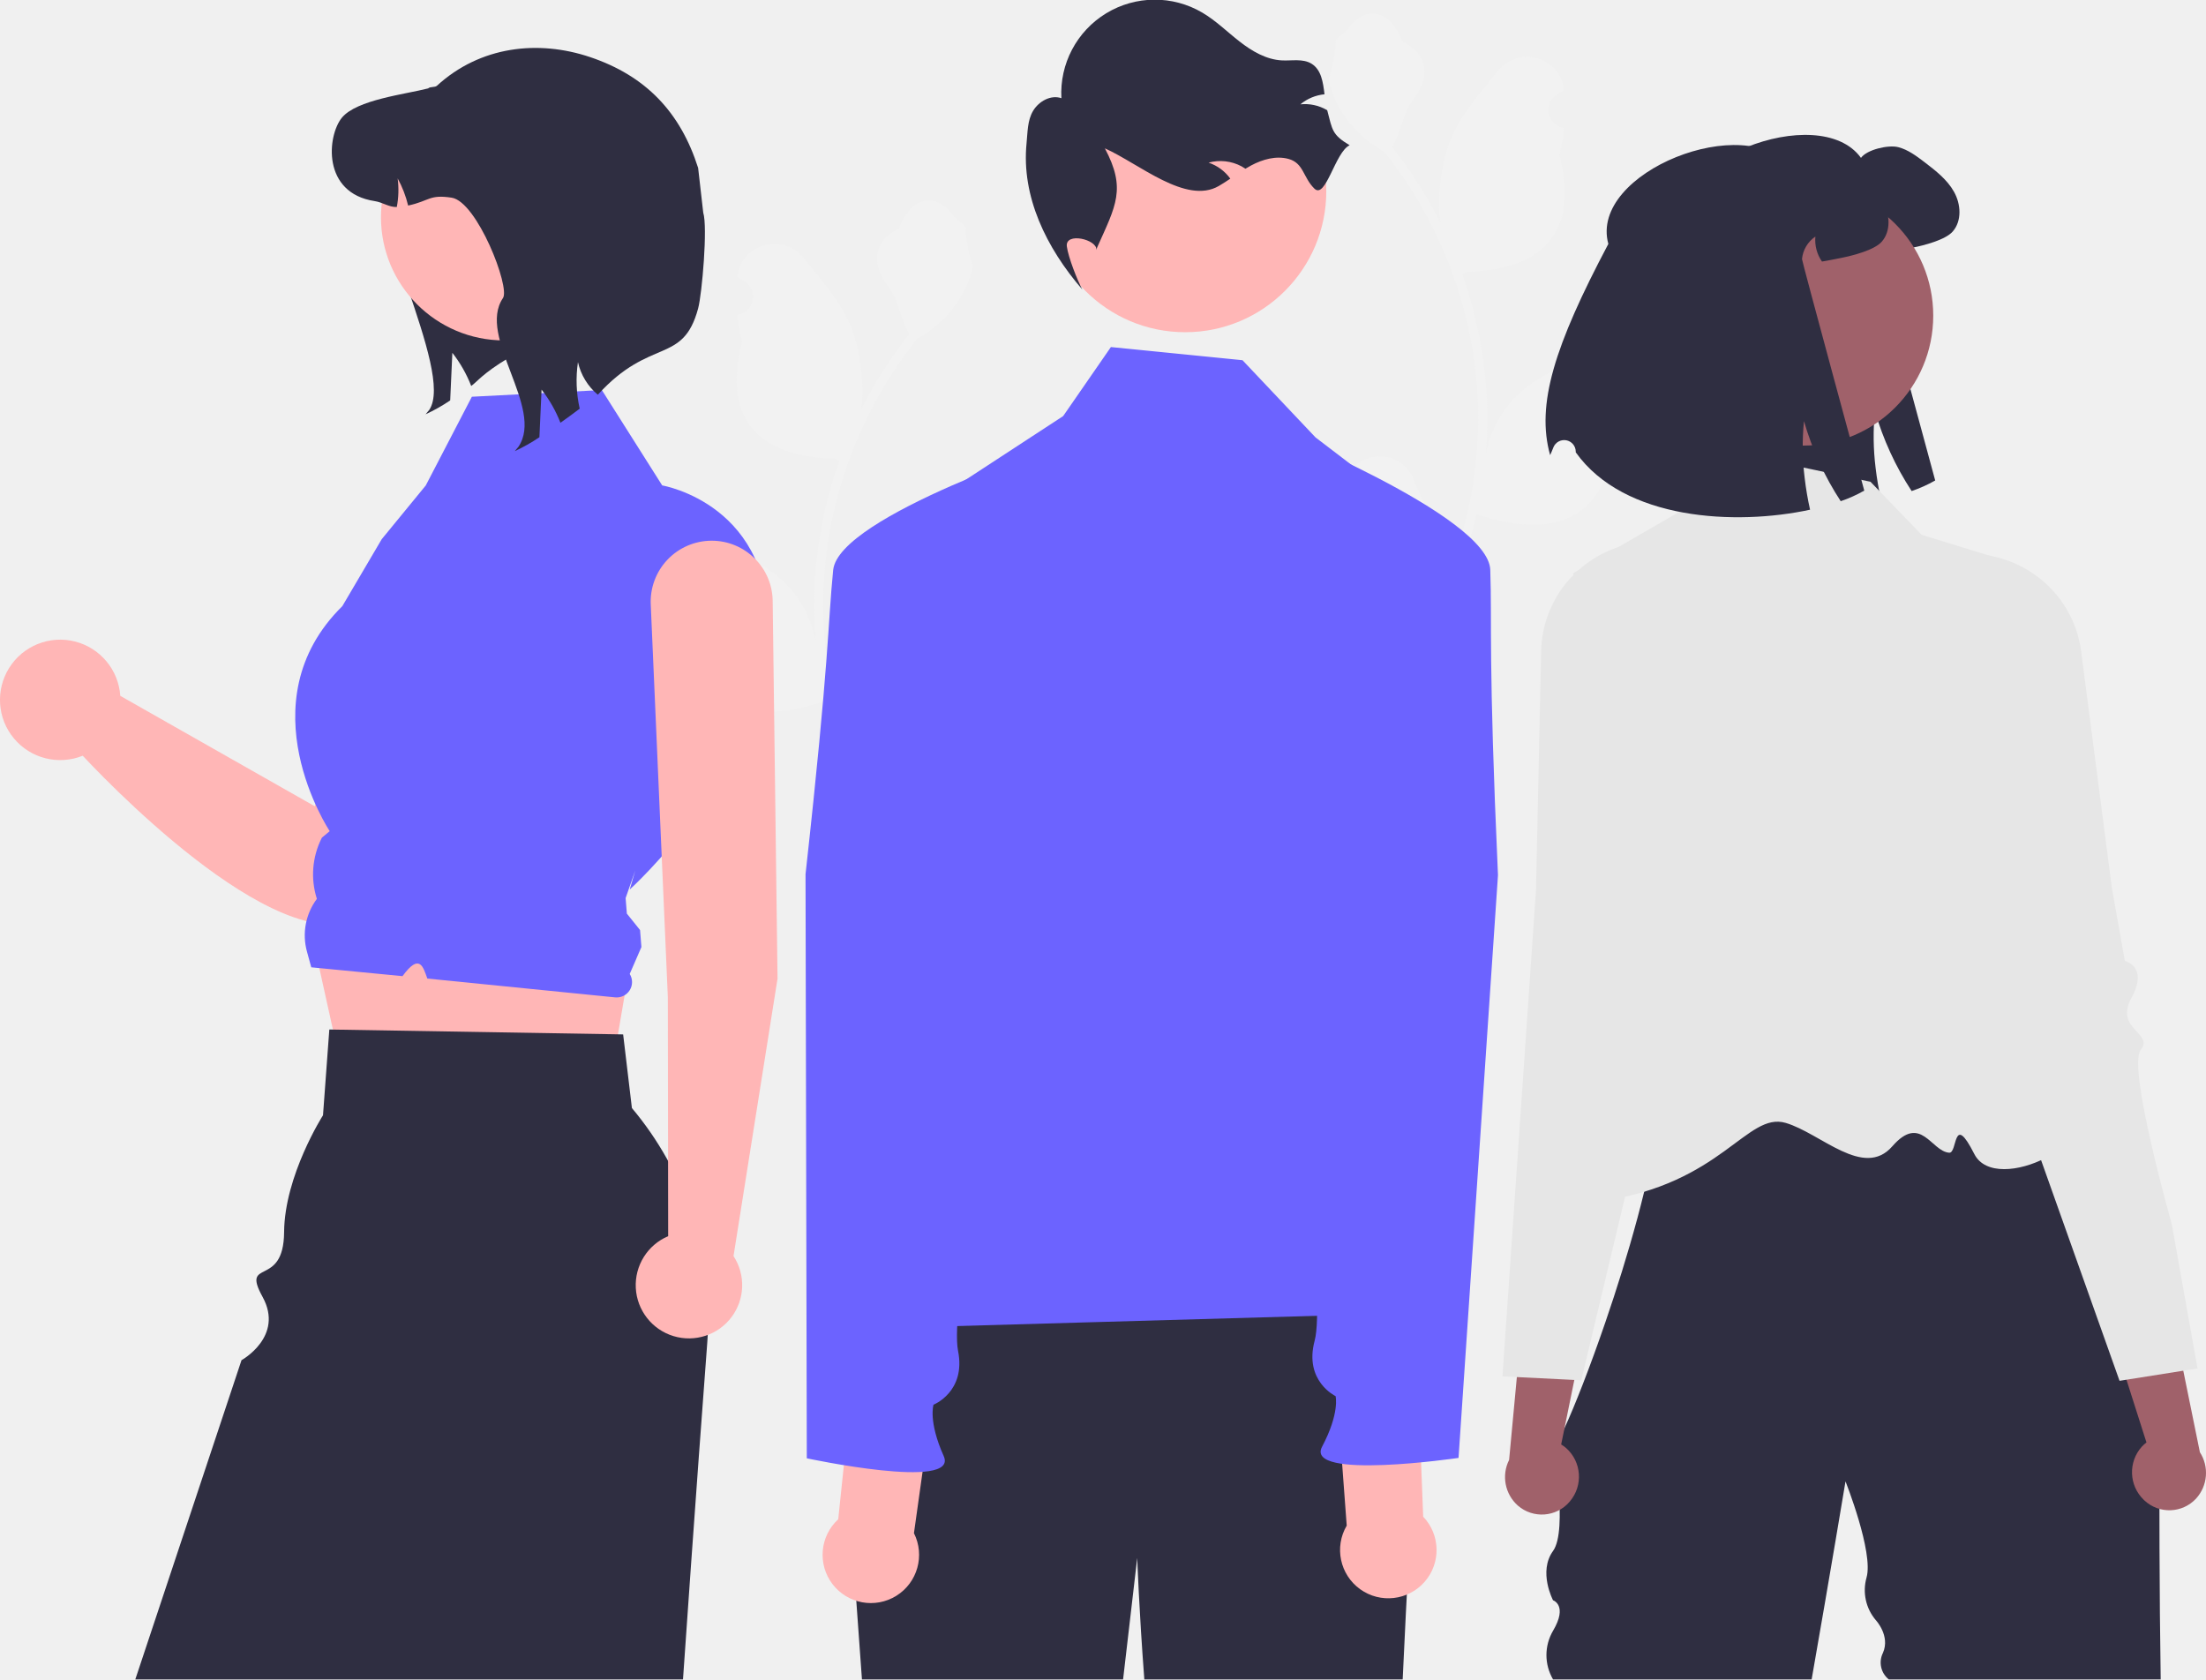
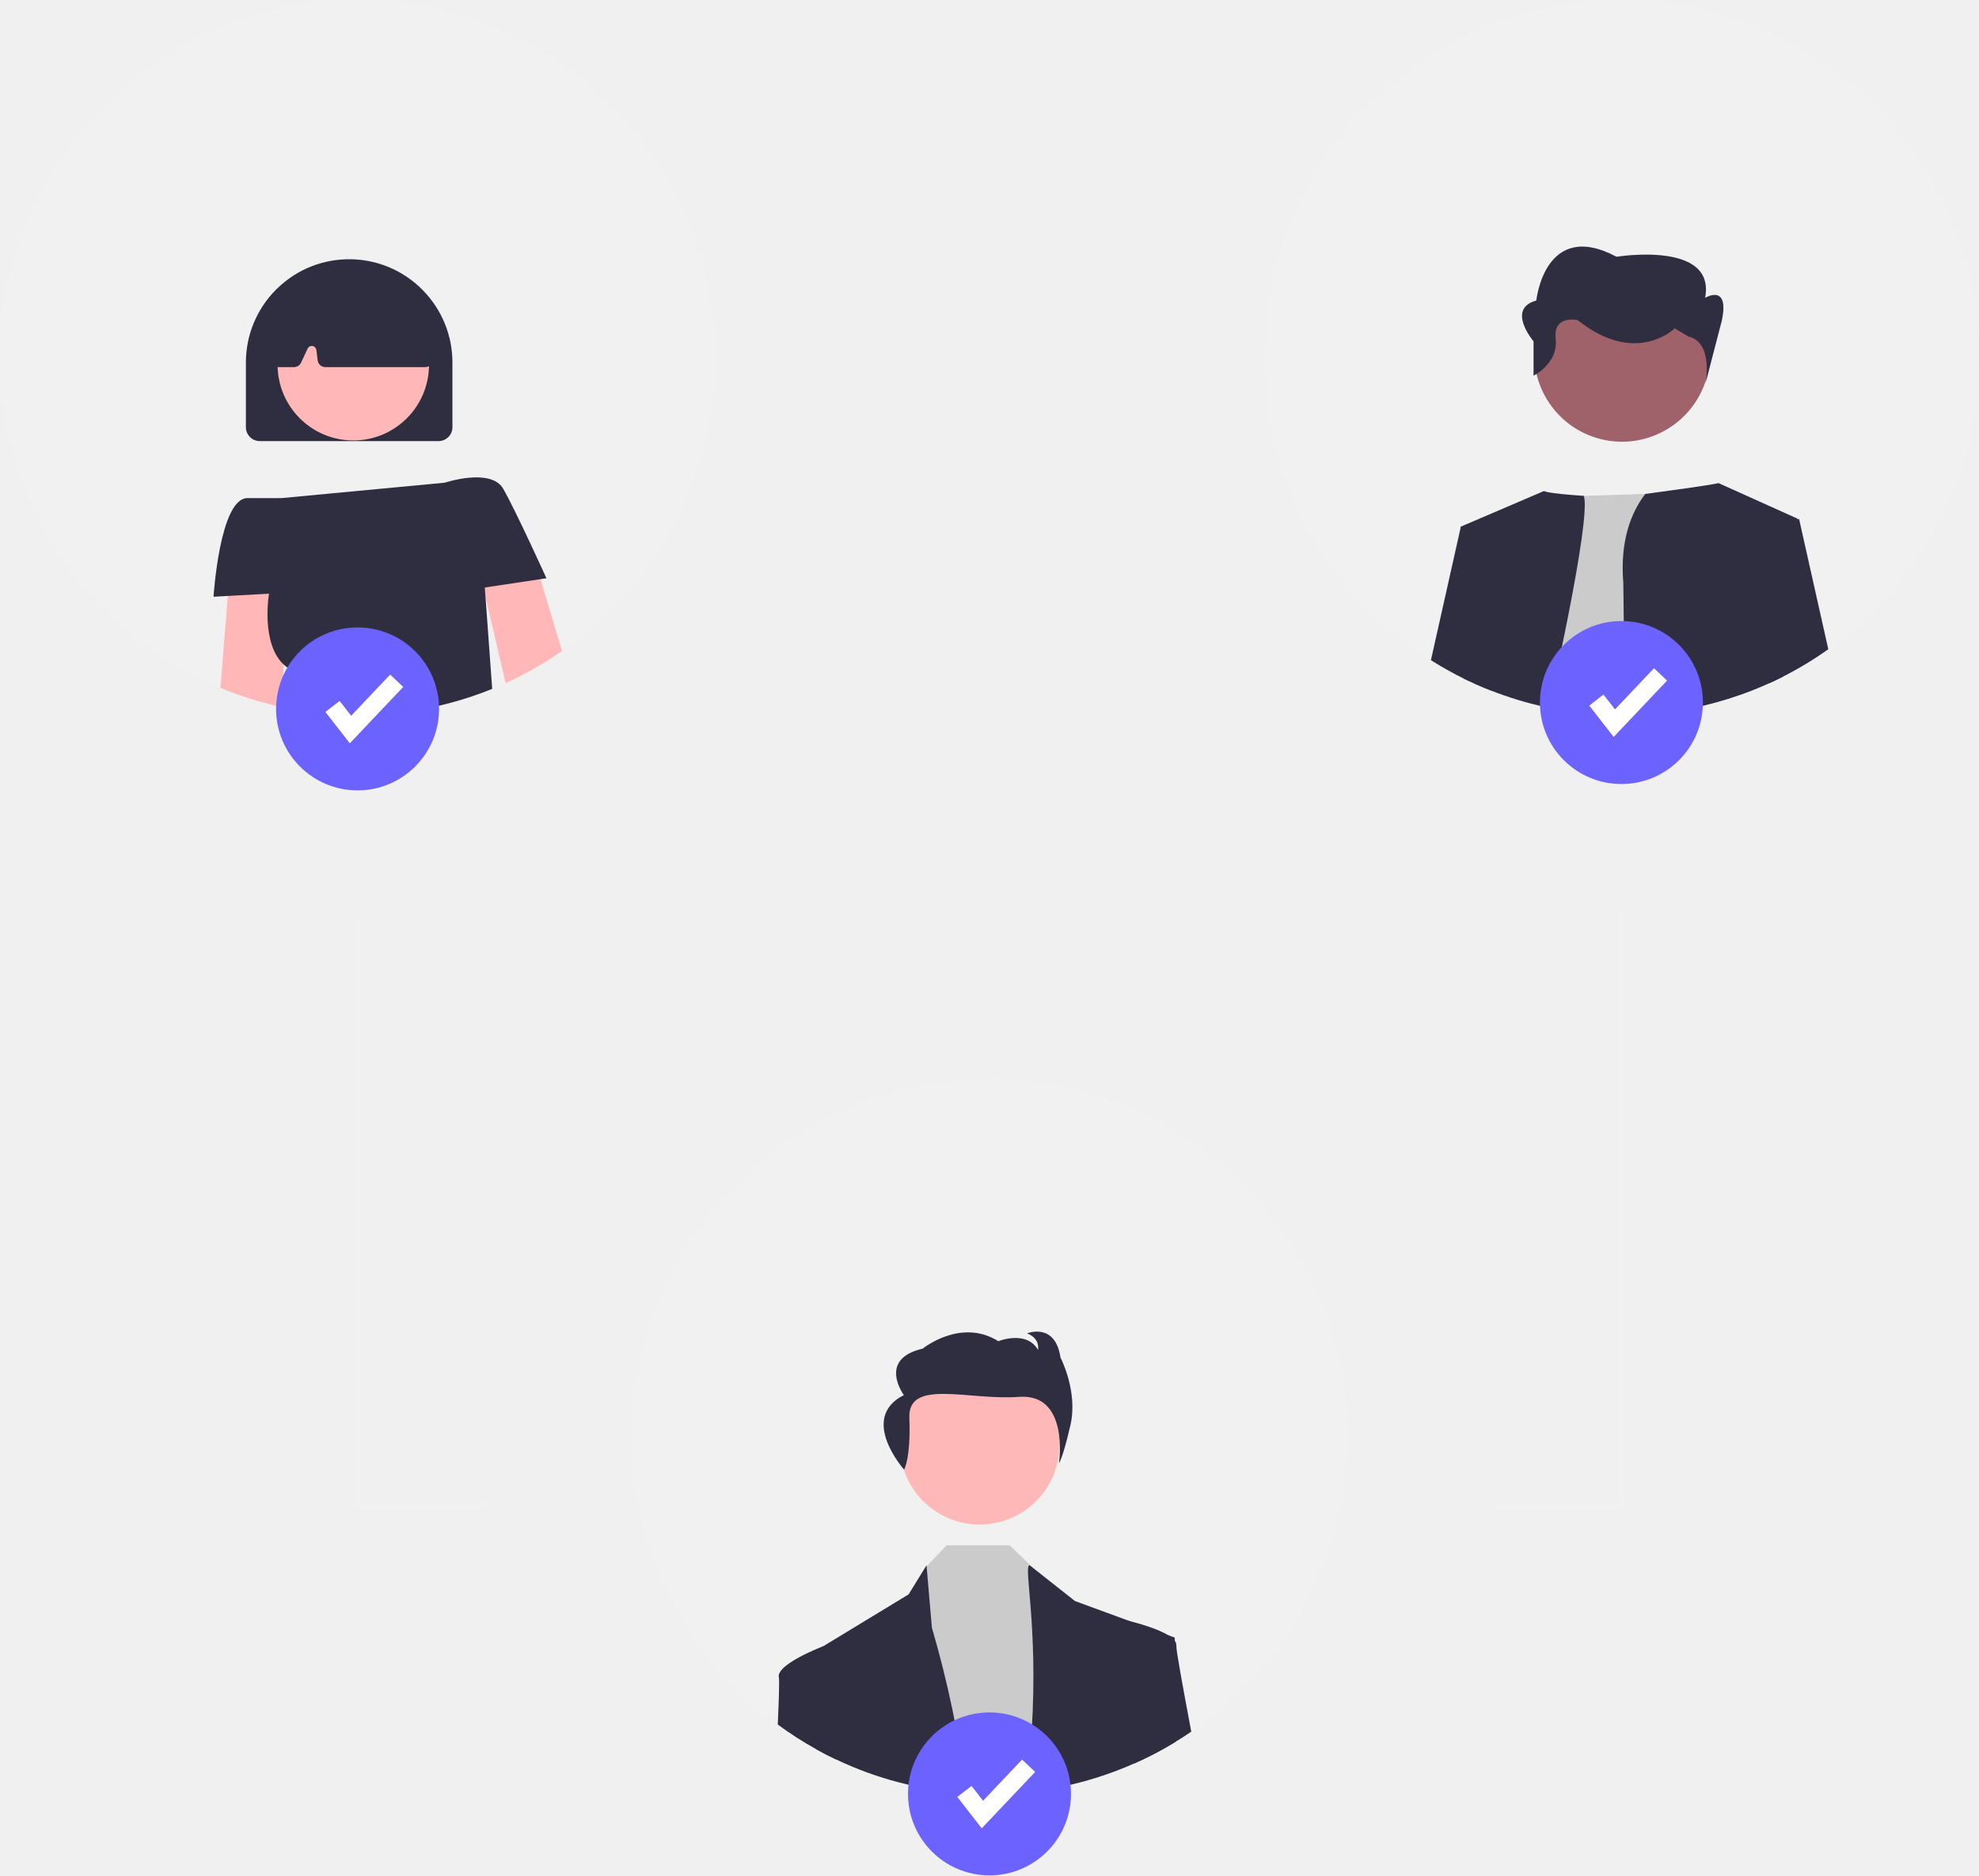
- <svg xmlns="http://www.w3.org/2000/svg" data-name="Layer 1" width="838" height="638.004" viewBox="0 0 838 638.004">
-   <path d="M689.135,323.255a5.09,5.09,0,0,0,3.689-8.823c-.128-.51-.22-.876-.349-1.387q.069-.167.139-.333c4.686-11.174,20.569-11.097,25.215.094,4.124,9.933,9.375,19.882,10.668,30.384a40.44,40.44,0,0,1-.71,13.908,162.132,162.132,0,0,0,14.748-67.338,156.487,156.487,0,0,0-.971-17.458q-.804-7.128-2.231-14.154a164.01,164.01,0,0,0-32.525-69.512,43.648,43.648,0,0,1-18.153-18.834,33.294,33.294,0,0,1-3.028-9.098c.884.116,3.332-13.343,2.666-14.169,1.232-1.869,3.436-2.798,4.781-4.621,6.69-9.07,15.906-7.486,20.717,4.839,10.278,5.187,10.378,13.79,4.071,22.065-4.012,5.264-4.564,12.387-8.084,18.023.362.464.739.913,1.101,1.376a165.069,165.069,0,0,1,17.229,27.295c-1.369-10.691.652-23.571,4.097-31.873,3.921-9.46,11.271-17.427,17.744-25.605,7.774-9.823,23.717-5.536,25.086,6.916q.02.181.039.362-1.442.814-2.823,1.727a6.905,6.905,0,0,0,2.784,12.565l.141.022a68.701,68.701,0,0,1-1.811,10.272c8.303,32.111-9.623,43.807-35.219,44.332-.565.29-1.116.579-1.681.855a168.487,168.487,0,0,1,9.069,42.681,159.804,159.804,0,0,1-.116,25.802l.043-.304a42.227,42.227,0,0,1,14.415-24.383c11.093-9.113,26.766-12.468,38.734-19.793,5.761-3.526,13.143,1.031,12.138,7.71q-.024.16-.049.32a46.377,46.377,0,0,0-5.201,2.506q-1.442.814-2.823,1.727a6.905,6.905,0,0,0,2.784,12.565l.141.022c.101.014.188.029.29.044a68.76,68.76,0,0,1-12.648,19.805c-5.192,28.032-27.491,30.691-51.344,22.528h-.015a168.437,168.437,0,0,1-11.315,33.032H690.148c-.145-.449-.275-.913-.406-1.362a45.926,45.926,0,0,0,11.185-.666c-2.999-3.68-5.998-7.389-8.997-11.069a2.511,2.511,0,0,1-.188-.217c-1.521-1.883-3.057-3.752-4.578-5.636l-.001-.002a67.271,67.271,0,0,1,1.971-17.137Z" transform="translate(-181 -130.9981)" fill="#f2f2f2" />
-   <path d="M818.913,219.81c-7.516-27.402,53.102-50.899,69.021-28.832,2.213-3.137,10.394-5.043,14.147-4.08s6.91,3.368,9.989,5.697c4.234,3.253,8.623,6.621,11.221,11.298,2.618,4.658,3.022,11.009-.5,15.051-2.791,3.214-11.029,5.293-15.225,6.14-2.926.597-5.389,1.078-7.506,1.424a14.352,14.352,0,0,1-2.502-9.489,11.648,11.648,0,0,0-5.081,8.546c-.058.712,23.655,87.96,23.655,87.96a51.72,51.72,0,0,1-8.95,4.023,112.545,112.545,0,0,1-13.954-30.411,97.453,97.453,0,0,0,.269,21.653,119.144,119.144,0,0,0,2.04,11.991c-28.178,6.082-70.56,4.081-88.999-21.788q-.005-.161-.009-.321a4.402,4.402,0,0,0-8.503-1.535c-.447,1.141-.859,2.129-1.226,2.915C791.428,280.843,798.376,258.613,818.913,219.81Z" transform="translate(-181 -130.9981)" fill="#2f2e41" />
-   <path d="M770.963,679.207v.897A3.809,3.809,0,0,1,770.963,679.207Z" transform="translate(-181 -130.9981)" fill="#2f2e41" />
-   <path d="M798.558,524.133a15.324,15.324,0,0,1,2.183-.424Q799.472,523.915,798.558,524.133Z" transform="translate(-181 -130.9981)" fill="#2f2e41" />
-   <path d="M797.919,524.295c.194-.054.409-.109.639-.163C798.344,524.188,798.138,524.229,797.919,524.295Z" transform="translate(-181 -130.9981)" fill="#2f2e41" />
-   <path d="M1001.79,768.998H898.504a8.213,8.213,0,0,1-2.211-10.115c2.822-6.471-2.708-12.384-2.708-12.384a17.567,17.567,0,0,1-3.54-16.191c2.737-9.558-7.988-36.535-7.988-36.535s-5.781,34.834-12.865,75.225H770.963a18.259,18.259,0,0,1,0-18.489c5.724-9.706,0-11.568,0-11.568s-5.724-10.862,0-18.748,0-40.088,0-40.088c.216,1.424,1.847-1.165,4.358-6.592,3.823-8.258,9.664-23.108,15.566-40.348,4.219-12.305,8.473-25.843,12.028-39.08h.009q1.398-5.216,2.649-10.337c1.631-6.696,3.029-13.202,4.09-19.311,2.304-13.159,3.063-24.463,1.294-31.814-1.467-6.118-4.677-9.492-10.216-8.914,2.968-.492,7.317-.958,12.676-1.398.966-.078,1.967-.155,3.003-.242,39.968-3.02,125.721-4.754,125.721-4.754L968.406,564.35l33.264,59.582S1000.764,703.86,1001.79,768.998Z" transform="translate(-181 -130.9981)" fill="#2f2e41" />
-   <path d="M891.547,314.02,831.033,301.183l-12.015,24.185L778.556,348.794s26.082,106.641,25.933,121.64c-.378,38.079-61.306,123.44-15.285,116.874s55.369-34.073,70.143-29.724c13.324,3.923,29.594,21.372,40.486,8.892s14.728,1.931,21.616,2.429c3.273.237,1.302-15.759,9.537.497s51.904-5.626,37.104-20.427c-24.65-24.65-29.66-206.361-29.66-206.361l-27.441-8.443Z" transform="translate(-181 -130.9981)" fill="#e6e6e6" />
-   <path d="M777.411,701.296a14.526,14.526,0,0,0-1.496-20.205,13.936,13.936,0,0,0-1.866-1.351l10.118-49.656-23.39-13.999-6.506,69.522a14.486,14.486,0,0,0,3.339,17.367,13.863,13.863,0,0,0,19.556-1.386Q777.29,701.443,777.411,701.296Z" transform="translate(-181 -130.9981)" fill="#a0616a" />
-   <path d="M850.037,439.552c-.147-1.596-2.183-2.321-5.005-3.322a30.95,30.95,0,0,1-7.999-3.788c-6.247-4.513-3.788-9.233-.388-15.756.664-1.268,1.355-2.589,2.002-3.961,1.924-4.064-1.139-20.83-9.121-49.84-2.459-8.931-2.451-15.238-4.15-19.423-1.691-4.185-5.082-6.247-14.324-6.679a42.251,42.251,0,0,0-30.416,10.812c-.224.198-.457.414-.682.621q-.634.595-1.243,1.217a42.22,42.22,0,0,0-12.27,29.027l-.043,1.855-1.907,88.634-5.358,77.78-7.386,107.143,5.471.268L779.048,655.228l2.649.129,6.282-26.352,7.559-31.711,2.778-11.649,8.62-36.137,4.021-16.886,2.459-10.311L814.417,518.1l4.884-20.467c.112-.431,11.347-44.757,24.299-52.169C848.432,442.702,850.175,441.097,850.037,439.552Z" transform="translate(-181 -130.9981)" fill="#e6e6e6" />
-   <path d="M995.355,700.768a14.526,14.526,0,0,1-.683-20.249,13.934,13.934,0,0,1,1.71-1.544L980.99,630.692l21.752-16.43,13.935,68.421a14.486,14.486,0,0,1-1.454,17.625,13.863,13.863,0,0,1-19.592.723Q995.491,700.901,995.355,700.768Z" transform="translate(-181 -130.9981)" fill="#a0616a" />
-   <path d="M1005.996,596S989.031,536.312,994.205,529.85s-10.106-7.723-3.522-19.757-2.504-14.047-2.504-14.047l-4.932-27.669-8.817-67.961-.267-2.021-2.564-19.772a42.341,42.341,0,0,0-16.696-28.617c-.233-.178-.471-.35-.709-.521q-1.628-1.172-3.327-2.172a42.263,42.263,0,0,0-28.106-5.339c-18.286,2.848-12.595,9.667-15.56,27.935-4.819,29.703-6.07,46.697-3.72,50.536.792,1.293,1.624,2.53,2.417,3.717,4.083,6.129,7.034,10.551,1.305,15.718a31.251,31.251,0,0,1-7.544,4.616c-2.693,1.304-4.643,2.24-4.616,3.843.03,1.553,1.934,2.955,7.031,5.179,6.177,2.703,12.811,12.923,18.245,23.363a257.88,257.88,0,0,1,11.518,25.899L978.54,634.137l7.618,21.422,2.628-.416,21.58-3.421,5.412-.857Z" transform="translate(-181 -130.9981)" fill="#e6e6e6" />
-   <circle cx="685.016" cy="119.908" r="49.37" fill="#a0616a" />
-   <path d="M791.967,223.66c-7.516-27.402,53.102-50.899,69.021-28.832,2.213-3.137,10.394-5.043,14.147-4.08s6.91,3.368,9.989,5.697c4.234,3.253,8.623,6.621,11.221,11.298,2.618,4.658,3.022,11.009-.5,15.051-2.791,3.214-11.029,5.293-15.225,6.14-2.926.597-5.389,1.078-7.506,1.424a14.352,14.352,0,0,1-2.502-9.489,11.648,11.648,0,0,0-5.081,8.546c-.058.712,23.655,87.96,23.655,87.96a51.72,51.72,0,0,1-8.95,4.023,112.545,112.545,0,0,1-13.954-30.411,97.453,97.453,0,0,0,.269,21.653,119.142,119.142,0,0,0,2.04,11.991c-28.178,6.082-70.56,4.081-88.999-21.788q-.005-.161-.009-.321a4.402,4.402,0,0,0-8.503-1.535c-.447,1.141-.859,2.129-1.226,2.915C764.482,284.693,771.43,262.462,791.967,223.66Z" transform="translate(-181 -130.9981)" fill="#2f2e41" />
-   <path d="M810.435,197.849" transform="translate(-181 -130.9981)" fill="#2f2e41" />
-   <path d="M547.121,394.255a5.09,5.09,0,0,1-3.689-8.823c.128-.51.22-.876.349-1.387q-.069-.167-.139-.333c-4.686-11.174-20.569-11.097-25.215.094-4.124,9.933-9.375,19.882-10.668,30.384a40.44,40.44,0,0,0,.71,13.908A162.132,162.132,0,0,1,493.721,360.76a156.49,156.49,0,0,1,.971-17.458q.804-7.128,2.231-14.154a164.01,164.01,0,0,1,32.525-69.512,43.648,43.648,0,0,0,18.153-18.834,33.295,33.295,0,0,0,3.028-9.098c-.884.116-3.332-13.343-2.666-14.169-1.232-1.869-3.436-2.798-4.781-4.621-6.69-9.07-15.906-7.486-20.717,4.839-10.278,5.187-10.378,13.79-4.071,22.065,4.012,5.264,4.564,12.387,8.084,18.023-.362.464-.739.913-1.101,1.376a165.069,165.069,0,0,0-17.229,27.295c1.369-10.691-.652-23.571-4.097-31.873-3.921-9.46-11.271-17.427-17.744-25.605-7.774-9.823-23.717-5.536-25.086,6.916q-.02.181-.039.362,1.442.814,2.823,1.727a6.905,6.905,0,0,1-2.784,12.565l-.141.022a68.7,68.7,0,0,0,1.811,10.272c-8.303,32.111,9.623,43.807,35.219,44.332.565.29,1.116.579,1.681.855a168.487,168.487,0,0,0-9.069,42.681,159.804,159.804,0,0,0,.116,25.802l-.043-.304A42.227,42.227,0,0,0,476.379,349.88c-11.093-9.113-26.766-12.468-38.734-19.793-5.761-3.526-13.143,1.031-12.138,7.71q.024.16.049.32a46.378,46.378,0,0,1,5.201,2.506q1.442.814,2.823,1.727a6.905,6.905,0,0,1-2.784,12.565l-.141.022c-.101.014-.188.029-.29.044A68.76,68.76,0,0,0,443.014,374.784c5.192,28.032,27.491,30.691,51.344,22.528h.015a168.437,168.437,0,0,0,11.315,33.032H546.108c.145-.449.275-.913.406-1.362a45.926,45.926,0,0,1-11.185-.666c2.999-3.68,5.998-7.389,8.997-11.069a2.513,2.513,0,0,0,.188-.217c1.521-1.883,3.057-3.752,4.578-5.636l.001-.002a67.271,67.271,0,0,0-1.971-17.137Z" transform="translate(-181 -130.9981)" fill="#f2f2f2" />
-   <path d="M358.516,190.979c-.917,2.138-29.204,1.909-30.5,3.812-9.989,14.697,26.018,77.23,16.03,91.946l-1.392,1.658a65.757,65.757,0,0,0,9.36-5.28c.267-6.024.534-12.066.82-18.09a49.721,49.721,0,0,1,7.167,12.6c2.326-1.639,4.233-4.678,14.201-10.656A62.515,62.515,0,0,1,388.017,255.598Z" transform="translate(-181 -130.9981)" fill="#2f2e41" />
-   <path d="M379.057,311.43a23.428,23.428,0,0,0-35.493,13.858L300.578,437.291,226.69,395.343a22.875,22.875,0,1,0-14.272,22.752c15.56,16.607,83.019,84.696,110.946,58.092,23.474-22.362,57.351-109.029,65.505-138.957A23.43,23.43,0,0,0,379.057,311.43Z" transform="translate(-181 -130.9981)" fill="#ffb6b6" />
-   <polygon points="117.341 349.883 130.906 411.195 230.098 420.167 239.214 366.781 117.341 349.883" fill="#ffb6b6" />
-   <path d="M449.858,638.108c-.045.879-.1,1.749-.163,2.628-.951,12.704-2.039,27.356-3.217,43.413-1.858,25.48-3.933,54.495-6.026,84.85H232.397l40.35-121.282s16.293-8.97,7.998-24.039,8.026-3.061,8.178-24.581,14.777-44.415,14.777-44.415l2.401-32.584,1.368.027,108.273,1.803,1.975.036,3.325,27.972A123.668,123.668,0,0,1,449.858,638.108Z" transform="translate(-181 -130.9981)" fill="#2f2e41" />
-   <path d="M360.25,281.716l49.373-2.543,22.932,36.236s43.148,7.214,40.157,58.058-52.498,95.46-52.498,95.46l2.116-7.255-3.675,10.502.471,5.897,5.014,6.245.516,6.458-4.442,10.219v0a5.839,5.839,0,0,1-5.536,8.9l-71.34-7.149c-1.624-4.468-2.927-9.814-9.438-.914l-6.72-.651-27.936-2.707-1.644-5.99a23.205,23.205,0,0,1,3.775-20.015v0a30.607,30.607,0,0,1,1.771-22.981l.134-.268,2.967-2.473s-32.457-48.762,4.803-85.488l14.954-25.422,16.732-20.414Z" transform="translate(-181 -130.9981)" fill="#6c63ff" />
-   <circle cx="191.538" cy="82.509" r="46.819" fill="#ffb6b6" />
-   <path d="M408.097,280.953a22.548,22.548,0,0,1-7.549-12.391,48.446,48.446,0,0,0,.667,17.69c-2.535,1.906-4.994,3.717-7.32,5.357a49.721,49.721,0,0,0-7.167-12.6c-.286,6.024-.553,12.066-.82,18.09a65.755,65.755,0,0,1-9.36,5.28l1.392-1.658c9.989-14.716-15.86-41.804-5.871-56.501,2.802-4.118-9.855-36.657-19.501-38.125-8.578-1.296-8.216,1.182-16.527,2.993a41.589,41.589,0,0,0-3.984-10.313,34.075,34.075,0,0,1-.324,10.866c-2.955.114-5.279-1.768-8.426-2.249-20.073-3.069-18.033-24.781-12.448-31.663,5.604-6.862,24.209-8.921,32.787-11.152.782-.762,2.554-.286,3.336-1.01,16.439-15.045,38.426-17.537,58.212-10.868,21.1,7.111,34.256,20.875,41.008,42.092l1.937,16.98c1.737,5.46-.448,30.862-1.937,36.395C440.417,269.672,428.096,258.936,408.097,280.953Z" transform="translate(-181 -130.9981)" fill="#2f2e41" />
-   <path d="M476.363,502.769l-1.843-143.553a23.173,23.173,0,0,0-23.17-22.807h-0a23.173,23.173,0,0,0-23.14,24.402l6.486,149.058.123,90.739a20.222,20.222,0,1,0,24.827,7.561Z" transform="translate(-181 -130.9981)" fill="#ffb6b6" />
-   <path d="M718,688.492s-2.85,51.27-4.16,80.51H615.7c-2.02-26.61-2.7-46.16-2.7-46.16l-5.37,46.16h-99.2l-6.15-85.49,29.72-73.67s161.06-11.17,176,3C722.93,627.002,718,688.492,718,688.492Z" transform="translate(-181 -130.9981)" fill="#2f2e41" />
-   <circle cx="450.216" cy="72.599" r="53.607" fill="#ffb6b6" />
-   <path d="M693.7,186.178c-5.506,2.511-9.074,20.694-13.402,16.467s-4.039-9.729-9.874-11.289c-4.712-1.265-9.783.181-14.08,2.461-.767.402-1.511.84-2.236,1.275-.479-.32-.955-.621-1.466-.898a17.033,17.033,0,0,0-12.537-1.41,16.713,16.713,0,0,1,8.259,6.087c-1.438.964-2.895,1.93-4.386,2.787-12.45,7.185-30.166-8.438-43.271-14.307,8.209,15.404,4.167,21.784-2.961,37.715l-.246.907c.405-3.993-11.95-6.968-11.234-1.348.509,3.991,3.962,12.861,5.897,16.384-13.778-15.932-23.194-35.428-21.207-55.54.432-4.225.302-8.683,2.481-12.35,2.181-3.648,6.729-6.208,10.753-4.817a35.542,35.542,0,0,1,53.507-32.524c5.145,3.019,9.44,7.288,14.155,10.971,4.715,3.683,10.151,6.893,16.13,7.197,3.793.183,7.921-.743,11.18,1.221,3.775,2.28,4.421,7.052,4.988,11.645a17.014,17.014,0,0,0-9.167,3.815,16.648,16.648,0,0,1,10.022,2.15,1.036,1.036,0,0,1,.164.093C687.164,180.461,686.96,182.144,693.7,186.178Z" transform="translate(-181 -130.9981)" fill="#2f2e41" />
-   <path d="M508.668,635.777c45.651-53.435,30.231-121.4,12.113-190.008l3.448-101.354a31.004,31.004,0,0,1,14.029-24.902L584.861,289.068,603,262.842l50,5,27.726,29.322,30.691,23.43a50.843,50.843,0,0,1,18.792,51.39L700.839,504.804s12.284,68.855,4.789,76.46-26.808.004-11.493,8.54c18.38,10.245,35.092,8.354,25.791,17.655s2.47,22.232,2.47,22.232Z" transform="translate(-181 -130.9981)" fill="#6c63ff" />
-   <path d="M528.186,713.436l7.611-54.221-30.367-8.669-6.007,57.612a18.329,18.329,0,1,0,28.763,5.278Z" transform="translate(-181 -130.9981)" fill="#ffb6b6" />
-   <path d="M586,298.842s-86.438,28.133-88.499,48.717S496.123,380.745,487,463.115l.481,221.883s57.952,12.408,52.008-.859-3.869-19.507-3.869-19.507,12.425-4.903,9.315-20.479,12.487-92.768,12.487-92.768L567.266,412.946Z" transform="translate(-181 -130.9981)" fill="#6c63ff" />
-   <path d="M692.581,710.565l-4.05-54.602,30.869-6.666,2.228,57.881a18.329,18.329,0,1,1-29.047,3.387Z" transform="translate(-181 -130.9981)" fill="#ffb6b6" />
-   <path d="M661.99,293.078s84.415,33.723,85.126,54.398-.795,33.205,2.925,115.995l-14.983,221.377s-58.639,8.593-51.841-4.256,5.136-19.213,5.136-19.213-12.078-5.705-7.956-21.045S674,546.949,674,546.949l-.774-138.786Z" transform="translate(-181 -130.9981)" fill="#6c63ff" />
+ <svg xmlns="http://www.w3.org/2000/svg" data-name="Layer 1" width="642" height="608.421" viewBox="0 0 642 608.421">
+   <path d="M511,261.79a115.853,115.853,0,0,1-49.69,95.19,114.45,114.45,0,0,1-13.55,8.15c-1.56.8-3.13,1.56-4.729,2.28-1.44.66-2.89,1.28-4.36,1.87a116.421,116.421,0,0,1-57.57,7.68q-5.07-.6-10.01-1.65c-.14-.03-.29-.06-.43-.09a113.319,113.319,0,0,1-20.15-6.27,116.012,116.012,0,1,1,160.49-107.16Z" transform="translate(-279 -145.7897)" fill="#f1f1f1" />
+   <path d="M416.36,240.14c-.1-.12-.21-.23-.32-.34a33.444,33.444,0,0,0-47.04-.48c-.07.06-.13.12-.19.18-.08.07-.15.14-.22.21a33.427,33.427,0,0,0-9.82,23.68v21a4.507,4.507,0,0,0,4.5,4.5h58a4.507,4.507,0,0,0,4.5-4.5v-21A33.348,33.348,0,0,0,416.36,240.14Z" transform="translate(-279 -145.7897)" fill="#2f2e41" />
+   <circle cx="114.614" cy="118.331" r="24.561" fill="#ffb7b7" />
+   <path d="M419.43,262.03l-2.9-20.26a2.537,2.537,0,0,0-.89-1.59,2.627,2.627,0,0,0-.53-.33c-14.85-6.95-29.91-6.95-44.76-.02a2.448,2.448,0,0,0-.55.35c-.06.05-.12.11-.18.17a2.532,2.532,0,0,0-.7,1.51l-1.94,20.29a2.505,2.505,0,0,0,.64,1.92,2.477,2.477,0,0,0,1.44.78,1.838,1.838,0,0,0,.41.04h4.92a2.523,2.523,0,0,0,2.27-1.44l2.13-4.56a1.494,1.494,0,0,1,2.84.45l.42,3.36a2.512,2.512,0,0,0,2.48,2.19H416.96a2.404,2.404,0,0,0,1.21-.32,2.532,2.532,0,0,0,.68-.54A2.506,2.506,0,0,0,419.43,262.03Z" transform="translate(-279 -145.7897)" fill="#2f2e41" />
+   <path d="M454.35,333.68l6.96,23.3a114.45,114.45,0,0,1-13.55,8.15c-1.56.8-3.13,1.56-4.729,2.28l-7.21-30.91-2.8-11.99,18-2Z" transform="translate(-279 -145.7897)" fill="#ffb7b7" />
+   <path d="M371.52,329.81l-.6,31.48-.26,13.93a113.319,113.319,0,0,1-20.15-6.27L352.9,339.13l.6-7.52Z" transform="translate(-279 -145.7897)" fill="#ffb7b7" />
+   <path d="M454.35,333.68l-18.08,2.71.22,2.97,2.18,29.92a116.421,116.421,0,0,1-57.57,7.68q-5.07-.6-10.01-1.65c1.48-6.22,2.76-11.82,1.18-12.92a11.979,11.979,0,0,1-1.35-1.1c-7.37-7.03-4.65-22.9-4.65-22.9L352.9,339.13l-4.63.26s2-32,11-32h11l53-5s15-5,19,2c2.1,3.67,5.84,11.45,8.93,18.03,2.8,5.98,5.07,10.97,5.07,10.97Z" transform="translate(-279 -145.7897)" fill="#2f2e41" />
+   <path d="M920.993,263.067a115.847,115.847,0,0,1-48.883,93.352c-.26.18-.53.37-.8.56-.28.2-.57.4-.86.59q-2.52,1.74-5.14,3.33-3.69,2.25-7.55,4.23c-.08.04-.17.08-.25.12q-2.219,1.14-4.479,2.16c-.05.02-.09.04-.14.06-.35.16-.72.33-1.08.48-2.79,1.24-5.64,2.37-8.54,3.37q-3.705,1.305-7.52,2.34a113.729,113.729,0,0,1-15.85,3.18,115.588,115.588,0,0,1-13.76.94c-.38.01-.76.01-1.14.01-2.51,0-5.01-.08-7.48-.24-2.16-.14-4.3-.33-6.42-.59-3.27-.39-6.5-.91-9.68-1.59-.14-.02-.28-.05-.42-.08-.11-.02-.23-.05-.34-.07-3.2-.67-6.35-1.49-9.44-2.43q-4.365-1.32-8.57-2.98c-.72-.28-1.43-.56-2.14-.86-1.77-.74-3.52-1.51-5.24-2.34-.5-.23-.99-.47-1.48-.71-1.66-.81-3.3-1.66-4.9-2.56q-2.895-1.605-5.69-3.37c-2.35-1.48-4.65-3.04-6.88-4.69a116.005,116.005,0,0,1,70.33-209.479C870.258,146.685,921.679,199.457,920.993,263.067Z" transform="translate(-279 -145.7897)" fill="#f1f1f1" />
+   <path d="M780.66,375.22c-3.2-.67-6.35-1.49-9.44-2.43l10.61-65.79,10.99-.34,19.93-.63,10.22-.32s7.25,31.86,12.78,67.95a113.729,113.729,0,0,1-15.85,3.18,115.588,115.588,0,0,1-13.76.94c-.38.01-.76.01-1.14.01-2.51,0-5.01-.08-7.48-.24-2.16-.14-4.3-.33-6.42-.59-3.27-.39-6.5-.91-9.68-1.59-.14-.02-.28-.05-.42-.08C780.89,375.27,780.77,375.24,780.66,375.22Z" transform="translate(-279 -145.7897)" fill="#cbcbcb" />
+   <path d="M781.42,375.37c-.14-.02-.28-.05-.42-.08-.11-.02-.23-.05-.34-.07-3.2-.67-6.35-1.49-9.44-2.43q-4.365-1.32-8.57-2.98c-.72-.28-1.43-.56-2.14-.86-1.77-.74-3.52-1.51-5.24-2.34-.5-.23-.99-.47-1.48-.71l-.88-49.26,27-11.57s.09.72,12.91,1.59C795.26,314.62,781.42,375.37,781.42,375.37Z" transform="translate(-279 -145.7897)" fill="#2f2e41" />
+   <path d="M862.12,314.31l-5.09,26.75.479,24.19q-2.219,1.14-4.479,2.16c-.05.02-.09.04-.14.06-.35.16-.72.33-1.08.48-2.79,1.24-5.64,2.37-8.54,3.37q-3.705,1.305-7.52,2.34a113.729,113.729,0,0,1-15.85,3.18,115.588,115.588,0,0,1-13.76.94l-.53-42.87c-1.12-13.82,2.59-22.96,7.14-28.88,24.25-3.24,23.71-3.53,23.71-3.53l25.71,11.57Z" transform="translate(-279 -145.7897)" fill="#2f2e41" />
+   <path d="M764.48,320.5l-1.83,49.31c-.72-.28-1.43-.56-2.14-.86-1.77-.74-3.52-1.51-5.24-2.34-.5-.23-.99-.47-1.48-.71-1.66-.81-3.3-1.66-4.9-2.56q-2.895-1.605-5.69-3.37l9.71-43.33Z" transform="translate(-279 -145.7897)" fill="#2f2e41" />
+   <path d="M872.11,356.42c-.26.18-.53.37-.8.56-.28.2-.57.4-.86.59q-2.52,1.74-5.14,3.33-3.69,2.25-7.55,4.23c-.08.04-.17.08-.25.12q-2.287,1.174-4.617,2.222l-.003-.002-1.83-49.48,11.06-3.68.51-.17Z" transform="translate(-279 -145.7897)" fill="#2f2e41" />
+   <ellipse cx="805.224" cy="260.493" rx="28.603" ry="28.529" transform="translate(49.71201 814.1164) rotate(-73.65991)" fill="#9f616a" />
+   <path d="M776.492,267.665V256.533s-8.977-10.572.898-13.236c0,0,2.693-26.632,26.032-14.204,0,0,32.316-5.326,28.725,13.316,0,0,8.079-4.867,5.386,7.561L832.325,269.991s2.515-13.224-5.564-15l-4.488-2.663s-12.567,12.428-31.418-2.663c0,0-8.079-1.928-7.181,6.061S776.492,267.665,776.492,267.665Z" transform="translate(-279 -145.7897)" fill="#2f2e41" />
+   <path d="M716,611.79a115.853,115.853,0,0,1-49.69,95.19c-.28.2-.57.4-.86.59q-2.52,1.74-5.14,3.33-3.69,2.25-7.55,4.23c-1.56.8-3.13,1.56-4.729,2.28-.4.18-.81.37-1.22.54-2.79,1.24-5.64,2.37-8.54,3.37a114.204,114.204,0,0,1-23.37,5.52,116.296,116.296,0,0,1-14.9.95c-2.51,0-5.01-.08-7.48-.24-2.16-.14-4.3-.33-6.42-.59-3.41-.41-6.78-.96-10.1-1.67-.11-.02-.23-.05-.34-.07a113.319,113.319,0,0,1-20.15-6.27c-1.77-.74-3.52-1.51-5.24-2.34q-3.255-1.53-6.38-3.27a116.009,116.009,0,1,1,172.11-101.55Z" transform="translate(-279 -145.7897)" fill="#f1f1f1" />
+   <circle cx="317.813" cy="468.686" r="25.903" fill="#ffb8b8" />
+   <path d="M586.1,726.96c-3.41-.41-6.78-.96-10.1-1.67l3.15-70.88.45-.47,6.45-6.81h20.51l7.57,7.33.64.63,16.19,15.51,7.31,50.72a114.204,114.204,0,0,1-23.37,5.52,116.296,116.296,0,0,1-14.9.95c-2.51,0-5.01-.08-7.48-.24C590.36,727.41,588.22,727.22,586.1,726.96Z" transform="translate(-279 -145.7897)" fill="#cbcbcb" />
+   <path d="M550.27,716.61q-3.255-1.53-6.38-3.27c-.21-19.2-.35-31.95-.35-31.95l2.44-1.49a.804.804,0,0,1,.09-.04l27.69-16.82,5.81-9.44.03.34,1.71,19.9a346.744,346.744,0,0,1,11.21,53.71c-2.16-.14-4.3-.33-6.42-.59-3.41-.41-6.78-.96-10.1-1.67-.11-.02-.23-.05-.34-.07a113.319,113.319,0,0,1-20.15-6.27C553.74,718.21,551.99,717.44,550.27,716.61Z" transform="translate(-279 -145.7897)" fill="#2f2e41" />
+   <path d="M638.27,721.32a114.204,114.204,0,0,1-23.37,5.52,91.267,91.267,0,0,1-1.21-19.55c2.16-34.53-2.82-53.69-.66-53.69l1.1.86,13.59,10.74,17.89,6.56h.01l12.31,4.51,2.17.8v1.03c.01,3.56.03,16.02.21,32.8q-3.69,2.25-7.55,4.23c-1.56.8-3.13,1.56-4.729,2.28-.4.18-.81.37-1.22.54C644.02,719.19,641.17,720.32,638.27,721.32Z" transform="translate(-279 -145.7897)" fill="#2f2e41" />
+   <path d="M572.308,622.58s2.201-3.865,1.689-16.776,19.15-5.609,35.578-6.841,12.951,21.556,12.951,21.556,1.185-1.355,3.723-12.353-3.224-21.958-3.224-21.958c-1.697-11.557-10.842-7.853-10.842-7.853,4.404,1.715,3.558,5.381,3.558,5.381-3.728-6.536-12.873-2.832-12.873-2.832-12.197-7.654-24.559,2.425-24.559,2.425-14.735,3.344-6.093,15.062-6.093,15.062C557.398,605.879,572.308,622.58,572.308,622.58Z" transform="translate(-279 -145.7897)" fill="#2f2e41" />
+   <path d="M531.32,705.28c.38-8.79.55-14.46.35-15.25-1.03-4.12,13.03-9.64,14.31-10.13a.804.804,0,0,1,.09-.04l2.86,1.53,1.34,35.22q-3.255-1.53-6.38-3.27A115.181,115.181,0,0,1,531.32,705.28Z" transform="translate(-279 -145.7897)" fill="#2f2e41" />
+   <path d="M660.31,710.9q-3.69,2.25-7.55,4.23c-1.56.8-3.13,1.56-4.729,2.28-.4.18-.81.37-1.22.54l-4.5-44.43,2.63-1.92s.24.06.67.16h.01c2.11.52,8.59,2.24,12.31,4.51a7.714,7.714,0,0,1,2.17,1.83,2.223,2.223,0,0,1,.51,1.58c-.12,1.16,1.88,12.16,4.84,27.89Q662.93,709.31,660.31,710.9Z" transform="translate(-279 -145.7897)" fill="#2f2e41" />
+   <polygon points="158.016 489.633 115 489.633 115 296.788 117 296.788 117 487.633 158.016 487.633 158.016 489.633" fill="#f1f1f1" />
+   <polygon points="527.008 489.633 483.992 489.633 483.992 487.633 525.008 487.633 525.008 295 527.008 295 527.008 489.633" fill="#f1f1f1" />
+   <circle cx="526" cy="227.921" r="26.436" fill="#6c63ff" />
+   <polygon points="523.481 239.081 515.568 228.907 520.17 225.328 523.916 230.145 536.573 216.785 540.805 220.794 523.481 239.081" fill="#fff" />
+   <circle cx="116" cy="229.984" r="26.436" fill="#6c63ff" />
+   <polygon points="113.481 241.144 105.568 230.97 110.17 227.391 113.916 232.208 126.573 218.848 130.805 222.857 113.481 241.144" fill="#fff" />
+   <circle cx="321" cy="581.984" r="26.436" fill="#6c63ff" />
+   <polygon points="318.481 593.144 310.568 582.97 315.17 579.391 318.916 584.208 331.573 570.848 335.805 574.857 318.481 593.144" fill="#fff" />
</svg>
